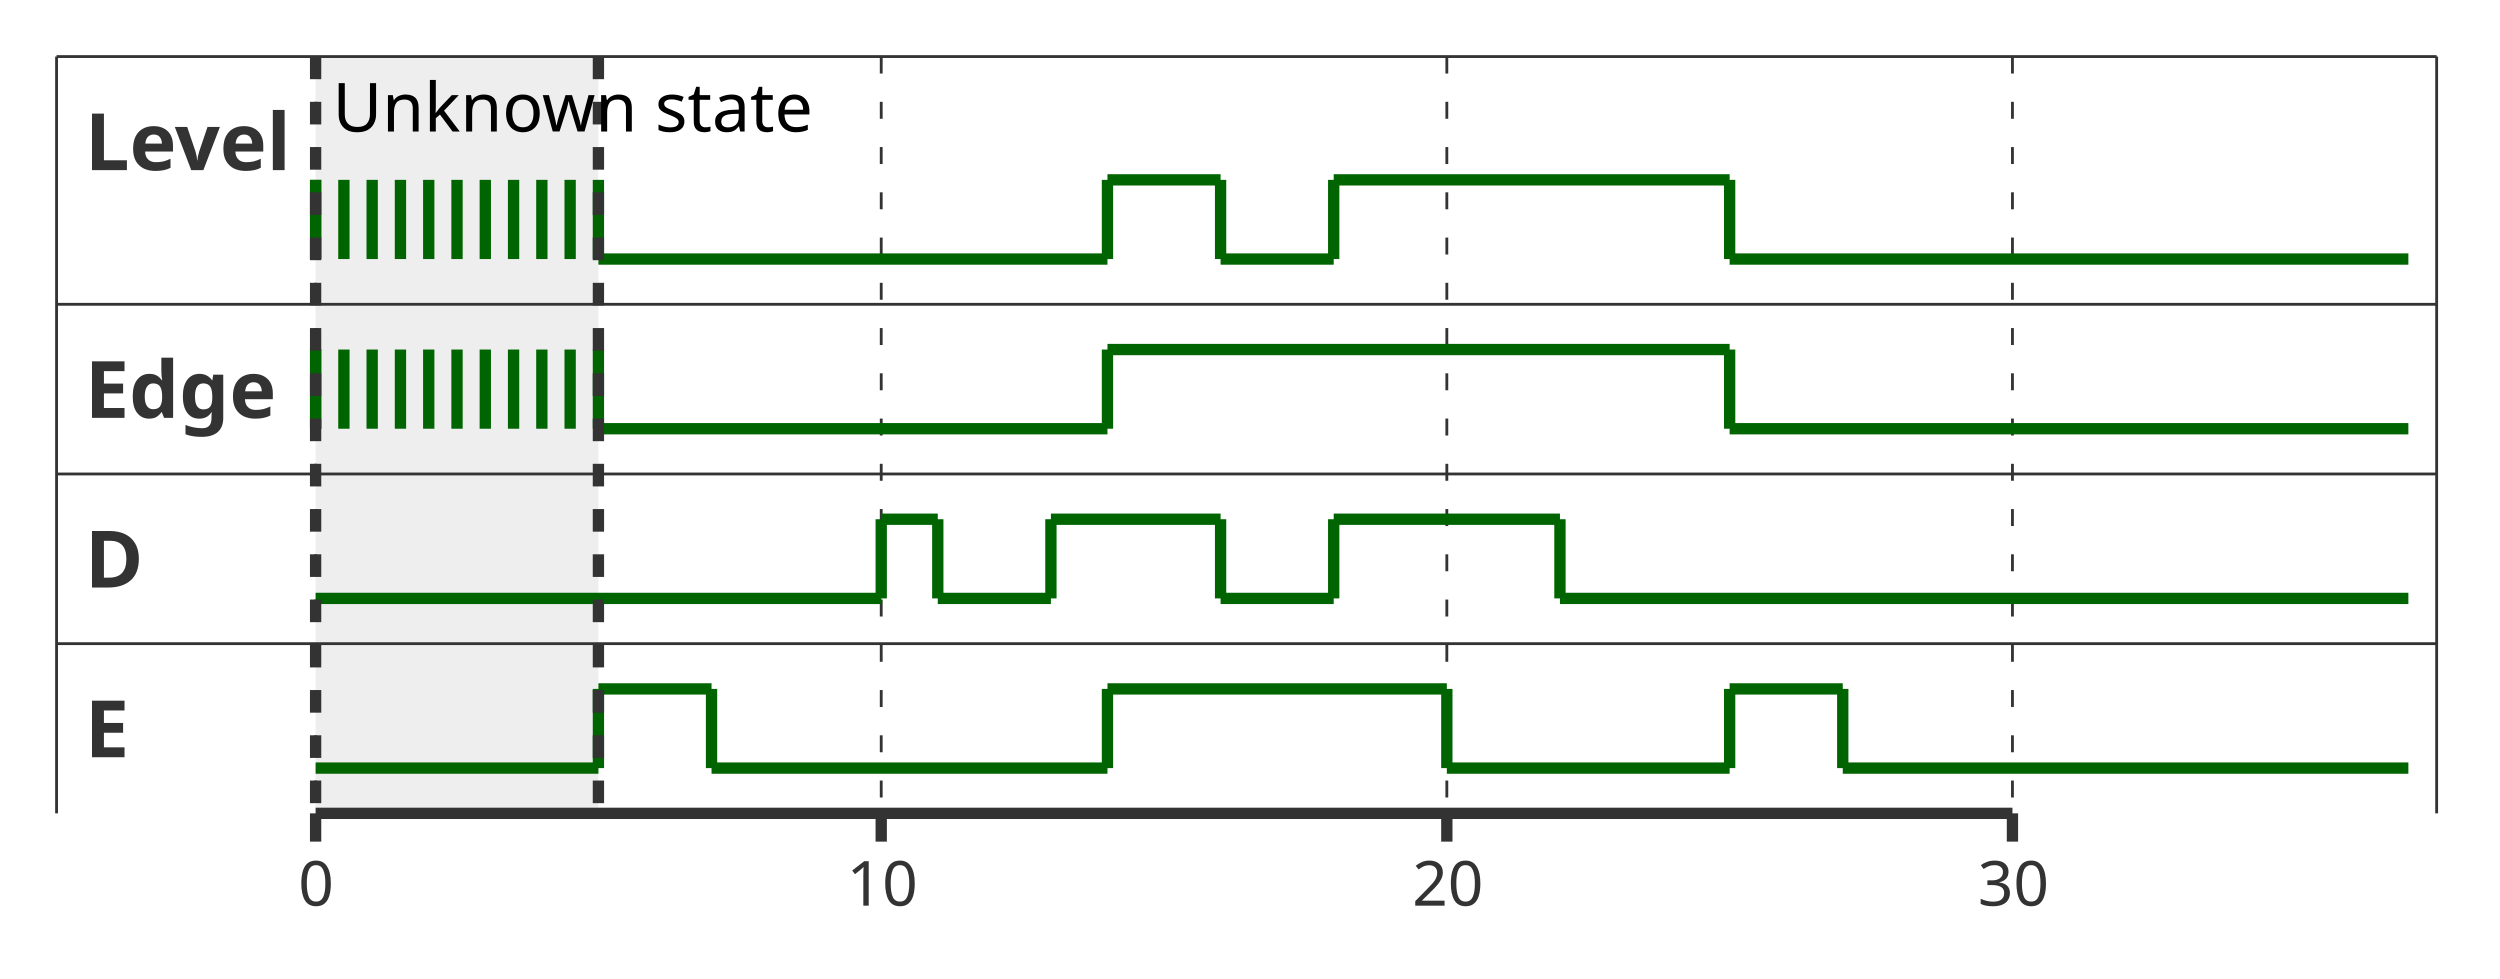
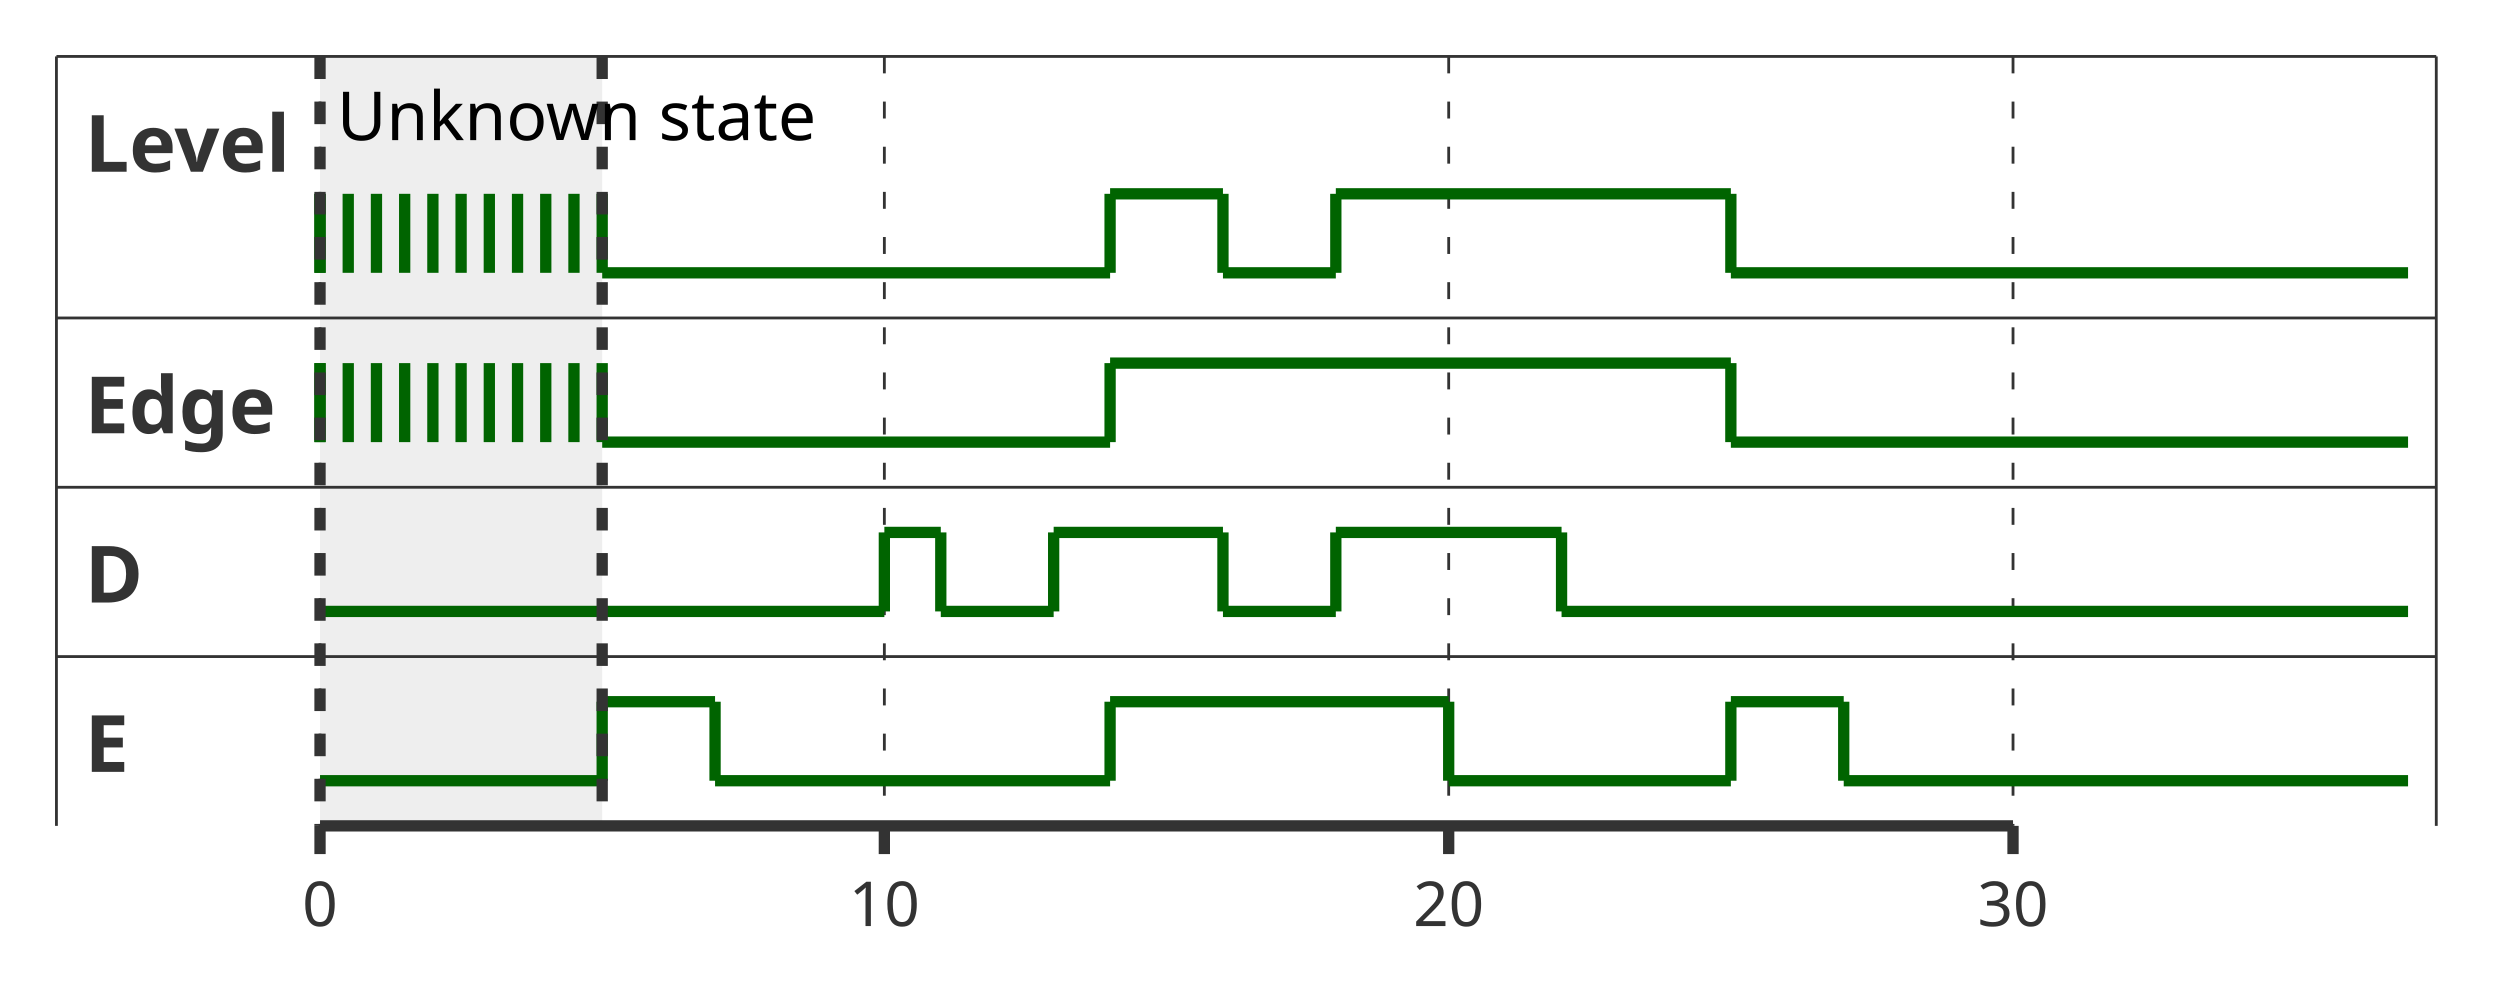
- <svg xmlns="http://www.w3.org/2000/svg" contentStyleType="text/css" height="173px" preserveAspectRatio="none" style="width:442px;height:173px;background:#FFFFFF;" version="1.1" viewBox="0 0 442 173" width="442px" zoomAndPan="magnify">
+ <svg xmlns="http://www.w3.org/2000/svg" contentStyleType="text/css" height="177px" preserveAspectRatio="none" style="width:443px;height:177px;background:#FFFFFF;" version="1.1" viewBox="0 0 443 177" width="443px" zoomAndPan="magnify">
  <defs />
  <g>
-     <line style="stroke:#333333;stroke-width:0.5;" x1="10" x2="10" y1="10" y2="143.799" />
-     <line style="stroke:#333333;stroke-width:0.5;" x1="430.8" x2="430.8" y1="10" y2="143.799" />
-     <rect fill="#EEEEEE" height="133.799" style="stroke:none;stroke-width:1.0;" width="50" x="55.8" y="10" />
-     <line style="stroke:#333333;stroke-width:0.5;stroke-dasharray:3.0,5.0;" x1="55.8" x2="55.8" y1="10" y2="143.799" />
-     <line style="stroke:#333333;stroke-width:0.5;stroke-dasharray:3.0,5.0;" x1="155.8" x2="155.8" y1="10" y2="143.799" />
-     <line style="stroke:#333333;stroke-width:0.5;stroke-dasharray:3.0,5.0;" x1="255.8" x2="255.8" y1="10" y2="143.799" />
-     <line style="stroke:#333333;stroke-width:0.5;stroke-dasharray:3.0,5.0;" x1="355.8" x2="355.8" y1="10" y2="143.799" />
-     <line style="stroke:#333333;stroke-width:0.5;" x1="10" x2="430.8" y1="10" y2="10" />
-     <text fill="#333333" font-family="sans-serif" font-size="14" font-weight="bold" lengthAdjust="spacing" textLength="35.8" x="15" y="30.082">Level</text>
-     <line style="stroke:#006400;stroke-width:2.0;" x1="55.8" x2="55.8" y1="45.799" y2="45.799" />
-     <line style="stroke:#006400;stroke-width:2.0;" x1="55.8" x2="55.8" y1="31.799" y2="45.799" />
-     <line style="stroke:#006400;stroke-width:2.0;" x1="55.8" x2="55.8" y1="31.799" y2="45.799" />
-     <line style="stroke:#006400;stroke-width:2.0;" x1="60.8" x2="60.8" y1="31.799" y2="45.799" />
-     <line style="stroke:#006400;stroke-width:2.0;" x1="65.8" x2="65.8" y1="31.799" y2="45.799" />
-     <line style="stroke:#006400;stroke-width:2.0;" x1="70.8" x2="70.8" y1="31.799" y2="45.799" />
-     <line style="stroke:#006400;stroke-width:2.0;" x1="75.8" x2="75.8" y1="31.799" y2="45.799" />
-     <line style="stroke:#006400;stroke-width:2.0;" x1="80.8" x2="80.8" y1="31.799" y2="45.799" />
-     <line style="stroke:#006400;stroke-width:2.0;" x1="85.8" x2="85.8" y1="31.799" y2="45.799" />
-     <line style="stroke:#006400;stroke-width:2.0;" x1="90.8" x2="90.8" y1="31.799" y2="45.799" />
-     <line style="stroke:#006400;stroke-width:2.0;" x1="95.8" x2="95.8" y1="31.799" y2="45.799" />
-     <line style="stroke:#006400;stroke-width:2.0;" x1="100.8" x2="100.8" y1="31.799" y2="45.799" />
-     <line style="stroke:#006400;stroke-width:2.0;" x1="105.8" x2="105.8" y1="31.799" y2="45.799" />
-     <line style="stroke:#006400;stroke-width:2.0;" x1="105.8" x2="195.8" y1="45.799" y2="45.799" />
-     <line style="stroke:#006400;stroke-width:2.0;" x1="195.8" x2="195.8" y1="31.799" y2="45.799" />
-     <line style="stroke:#006400;stroke-width:2.0;" x1="195.8" x2="215.8" y1="31.799" y2="31.799" />
-     <line style="stroke:#006400;stroke-width:2.0;" x1="215.8" x2="215.8" y1="31.799" y2="45.799" />
-     <line style="stroke:#006400;stroke-width:2.0;" x1="215.8" x2="235.8" y1="45.799" y2="45.799" />
-     <line style="stroke:#006400;stroke-width:2.0;" x1="235.8" x2="235.8" y1="31.799" y2="45.799" />
-     <line style="stroke:#006400;stroke-width:2.0;" x1="235.8" x2="305.8" y1="31.799" y2="31.799" />
-     <line style="stroke:#006400;stroke-width:2.0;" x1="305.8" x2="305.8" y1="31.799" y2="45.799" />
-     <line style="stroke:#006400;stroke-width:2.0;" x1="305.8" x2="425.8" y1="45.799" y2="45.799" />
-     <line style="stroke:#333333;stroke-width:0.5;" x1="10" x2="430.8" y1="53.799" y2="53.799" />
-     <text fill="#333333" font-family="sans-serif" font-size="14" font-weight="bold" lengthAdjust="spacing" textLength="34.227" x="15" y="73.881">Edge</text>
-     <line style="stroke:#006400;stroke-width:2.0;" x1="55.8" x2="55.8" y1="75.799" y2="75.799" />
-     <line style="stroke:#006400;stroke-width:2.0;" x1="55.8" x2="55.8" y1="61.799" y2="75.799" />
-     <line style="stroke:#006400;stroke-width:2.0;" x1="55.8" x2="55.8" y1="61.799" y2="75.799" />
-     <line style="stroke:#006400;stroke-width:2.0;" x1="60.8" x2="60.8" y1="61.799" y2="75.799" />
-     <line style="stroke:#006400;stroke-width:2.0;" x1="65.8" x2="65.8" y1="61.799" y2="75.799" />
-     <line style="stroke:#006400;stroke-width:2.0;" x1="70.8" x2="70.8" y1="61.799" y2="75.799" />
-     <line style="stroke:#006400;stroke-width:2.0;" x1="75.8" x2="75.8" y1="61.799" y2="75.799" />
-     <line style="stroke:#006400;stroke-width:2.0;" x1="80.8" x2="80.8" y1="61.799" y2="75.799" />
-     <line style="stroke:#006400;stroke-width:2.0;" x1="85.8" x2="85.8" y1="61.799" y2="75.799" />
-     <line style="stroke:#006400;stroke-width:2.0;" x1="90.8" x2="90.8" y1="61.799" y2="75.799" />
-     <line style="stroke:#006400;stroke-width:2.0;" x1="95.8" x2="95.8" y1="61.799" y2="75.799" />
-     <line style="stroke:#006400;stroke-width:2.0;" x1="100.8" x2="100.8" y1="61.799" y2="75.799" />
-     <line style="stroke:#006400;stroke-width:2.0;" x1="105.8" x2="105.8" y1="61.799" y2="75.799" />
-     <line style="stroke:#006400;stroke-width:2.0;" x1="105.8" x2="195.8" y1="75.799" y2="75.799" />
-     <line style="stroke:#006400;stroke-width:2.0;" x1="195.8" x2="195.8" y1="61.799" y2="75.799" />
-     <line style="stroke:#006400;stroke-width:2.0;" x1="195.8" x2="305.8" y1="61.799" y2="61.799" />
-     <line style="stroke:#006400;stroke-width:2.0;" x1="305.8" x2="305.8" y1="61.799" y2="75.799" />
-     <line style="stroke:#006400;stroke-width:2.0;" x1="305.8" x2="425.8" y1="75.799" y2="75.799" />
-     <line style="stroke:#333333;stroke-width:0.5;" x1="10" x2="430.8" y1="83.799" y2="83.799" />
-     <text fill="#333333" font-family="sans-serif" font-size="14" font-weight="bold" lengthAdjust="spacing" textLength="10.11" x="15" y="103.881">D</text>
-     <line style="stroke:#006400;stroke-width:2.0;" x1="55.8" x2="55.8" y1="105.799" y2="105.799" />
-     <line style="stroke:#006400;stroke-width:2.0;" x1="55.8" x2="155.8" y1="105.799" y2="105.799" />
-     <line style="stroke:#006400;stroke-width:2.0;" x1="155.8" x2="155.8" y1="91.799" y2="105.799" />
-     <line style="stroke:#006400;stroke-width:2.0;" x1="155.8" x2="165.8" y1="91.799" y2="91.799" />
-     <line style="stroke:#006400;stroke-width:2.0;" x1="165.8" x2="165.8" y1="91.799" y2="105.799" />
-     <line style="stroke:#006400;stroke-width:2.0;" x1="165.8" x2="185.8" y1="105.799" y2="105.799" />
-     <line style="stroke:#006400;stroke-width:2.0;" x1="185.8" x2="185.8" y1="91.799" y2="105.799" />
-     <line style="stroke:#006400;stroke-width:2.0;" x1="185.8" x2="215.8" y1="91.799" y2="91.799" />
-     <line style="stroke:#006400;stroke-width:2.0;" x1="215.8" x2="215.8" y1="91.799" y2="105.799" />
-     <line style="stroke:#006400;stroke-width:2.0;" x1="215.8" x2="235.8" y1="105.799" y2="105.799" />
-     <line style="stroke:#006400;stroke-width:2.0;" x1="235.8" x2="235.8" y1="91.799" y2="105.799" />
-     <line style="stroke:#006400;stroke-width:2.0;" x1="235.8" x2="275.8" y1="91.799" y2="91.799" />
-     <line style="stroke:#006400;stroke-width:2.0;" x1="275.8" x2="275.8" y1="91.799" y2="105.799" />
-     <line style="stroke:#006400;stroke-width:2.0;" x1="275.8" x2="425.8" y1="105.799" y2="105.799" />
-     <line style="stroke:#333333;stroke-width:0.5;" x1="10" x2="430.8" y1="113.799" y2="113.799" />
-     <text fill="#333333" font-family="sans-serif" font-size="14" font-weight="bold" lengthAdjust="spacing" textLength="9.338" x="15" y="133.881">E</text>
-     <line style="stroke:#006400;stroke-width:2.0;" x1="55.8" x2="55.8" y1="135.799" y2="135.799" />
-     <line style="stroke:#006400;stroke-width:2.0;" x1="55.8" x2="105.8" y1="135.799" y2="135.799" />
-     <line style="stroke:#006400;stroke-width:2.0;" x1="105.8" x2="105.8" y1="121.799" y2="135.799" />
-     <line style="stroke:#006400;stroke-width:2.0;" x1="105.8" x2="125.8" y1="121.799" y2="121.799" />
-     <line style="stroke:#006400;stroke-width:2.0;" x1="125.8" x2="125.8" y1="121.799" y2="135.799" />
-     <line style="stroke:#006400;stroke-width:2.0;" x1="125.8" x2="195.8" y1="135.799" y2="135.799" />
-     <line style="stroke:#006400;stroke-width:2.0;" x1="195.8" x2="195.8" y1="121.799" y2="135.799" />
-     <line style="stroke:#006400;stroke-width:2.0;" x1="195.8" x2="255.8" y1="121.799" y2="121.799" />
-     <line style="stroke:#006400;stroke-width:2.0;" x1="255.8" x2="255.8" y1="121.799" y2="135.799" />
-     <line style="stroke:#006400;stroke-width:2.0;" x1="255.8" x2="305.8" y1="135.799" y2="135.799" />
-     <line style="stroke:#006400;stroke-width:2.0;" x1="305.8" x2="305.8" y1="121.799" y2="135.799" />
-     <line style="stroke:#006400;stroke-width:2.0;" x1="305.8" x2="325.8" y1="121.799" y2="121.799" />
-     <line style="stroke:#006400;stroke-width:2.0;" x1="325.8" x2="325.8" y1="121.799" y2="135.799" />
-     <line style="stroke:#006400;stroke-width:2.0;" x1="325.8" x2="425.8" y1="135.799" y2="135.799" />
-     <line style="stroke:#333333;stroke-width:2.0;" x1="55.8" x2="55.8" y1="143.799" y2="148.799" />
-     <line style="stroke:#333333;stroke-width:2.0;" x1="155.8" x2="155.8" y1="143.799" y2="148.799" />
-     <line style="stroke:#333333;stroke-width:2.0;" x1="255.8" x2="255.8" y1="143.799" y2="148.799" />
-     <line style="stroke:#333333;stroke-width:2.0;" x1="355.8" x2="355.8" y1="143.799" y2="148.799" />
-     <line style="stroke:#333333;stroke-width:2.0;" x1="55.8" x2="355.8" y1="143.799" y2="143.799" />
-     <text fill="#333333" font-family="sans-serif" font-size="11" lengthAdjust="spacing" textLength="6.118" x="52.741" y="160.117">0</text>
-     <text fill="#333333" font-family="sans-serif" font-size="11" lengthAdjust="spacing" textLength="12.235" x="149.682" y="160.117">10</text>
-     <text fill="#333333" font-family="sans-serif" font-size="11" lengthAdjust="spacing" textLength="12.235" x="249.682" y="160.117">20</text>
-     <text fill="#333333" font-family="sans-serif" font-size="11" lengthAdjust="spacing" textLength="12.235" x="349.682" y="160.117">30</text>
-     <line style="stroke:#333333;stroke-width:2.0;stroke-dasharray:4.0,4.0;" x1="55.8" x2="55.8" y1="10" y2="143.799" />
-     <line style="stroke:#333333;stroke-width:2.0;stroke-dasharray:4.0,4.0;" x1="105.8" x2="105.8" y1="10" y2="143.799" />
-     <text fill="#000000" font-family="sans-serif" font-size="12" lengthAdjust="spacing" textLength="79.377" x="58.8" y="23.256">Unknown state</text>
+     <line style="stroke:#333333;stroke-width:0.5;" x1="10" x2="10" y1="10" y2="146.344" />
+     <line style="stroke:#333333;stroke-width:0.5;" x1="431.708" x2="431.708" y1="10" y2="146.344" />
+     <rect fill="#EEEEEE" height="136.344" style="stroke:none;stroke-width:1.0;" width="50" x="56.708" y="10" />
+     <line style="stroke:#333333;stroke-width:0.5;stroke-dasharray:3.0,5.0;" x1="56.708" x2="56.708" y1="10" y2="146.344" />
+     <line style="stroke:#333333;stroke-width:0.5;stroke-dasharray:3.0,5.0;" x1="156.708" x2="156.708" y1="10" y2="146.344" />
+     <line style="stroke:#333333;stroke-width:0.5;stroke-dasharray:3.0,5.0;" x1="256.708" x2="256.708" y1="10" y2="146.344" />
+     <line style="stroke:#333333;stroke-width:0.5;stroke-dasharray:3.0,5.0;" x1="356.708" x2="356.708" y1="10" y2="146.344" />
+     <line style="stroke:#333333;stroke-width:0.5;" x1="10" x2="431.708" y1="10" y2="10" />
+     <text fill="#333333" font-family="sans-serif" font-size="14" font-weight="bold" lengthAdjust="spacing" textLength="36.708" x="15" y="30.432">Level</text>
+     <line style="stroke:#006400;stroke-width:2.0;" x1="56.708" x2="56.708" y1="48.344" y2="48.344" />
+     <line style="stroke:#006400;stroke-width:2.0;" x1="56.708" x2="56.708" y1="34.344" y2="48.344" />
+     <line style="stroke:#006400;stroke-width:2.0;" x1="56.708" x2="56.708" y1="34.344" y2="48.344" />
+     <line style="stroke:#006400;stroke-width:2.0;" x1="61.708" x2="61.708" y1="34.344" y2="48.344" />
+     <line style="stroke:#006400;stroke-width:2.0;" x1="66.708" x2="66.708" y1="34.344" y2="48.344" />
+     <line style="stroke:#006400;stroke-width:2.0;" x1="71.708" x2="71.708" y1="34.344" y2="48.344" />
+     <line style="stroke:#006400;stroke-width:2.0;" x1="76.708" x2="76.708" y1="34.344" y2="48.344" />
+     <line style="stroke:#006400;stroke-width:2.0;" x1="81.708" x2="81.708" y1="34.344" y2="48.344" />
+     <line style="stroke:#006400;stroke-width:2.0;" x1="86.708" x2="86.708" y1="34.344" y2="48.344" />
+     <line style="stroke:#006400;stroke-width:2.0;" x1="91.708" x2="91.708" y1="34.344" y2="48.344" />
+     <line style="stroke:#006400;stroke-width:2.0;" x1="96.708" x2="96.708" y1="34.344" y2="48.344" />
+     <line style="stroke:#006400;stroke-width:2.0;" x1="101.708" x2="101.708" y1="34.344" y2="48.344" />
+     <line style="stroke:#006400;stroke-width:2.0;" x1="106.708" x2="106.708" y1="34.344" y2="48.344" />
+     <line style="stroke:#006400;stroke-width:2.0;" x1="106.708" x2="196.708" y1="48.344" y2="48.344" />
+     <line style="stroke:#006400;stroke-width:2.0;" x1="196.708" x2="196.708" y1="34.344" y2="48.344" />
+     <line style="stroke:#006400;stroke-width:2.0;" x1="196.708" x2="216.708" y1="34.344" y2="34.344" />
+     <line style="stroke:#006400;stroke-width:2.0;" x1="216.708" x2="216.708" y1="34.344" y2="48.344" />
+     <line style="stroke:#006400;stroke-width:2.0;" x1="216.708" x2="236.708" y1="48.344" y2="48.344" />
+     <line style="stroke:#006400;stroke-width:2.0;" x1="236.708" x2="236.708" y1="34.344" y2="48.344" />
+     <line style="stroke:#006400;stroke-width:2.0;" x1="236.708" x2="306.708" y1="34.344" y2="34.344" />
+     <line style="stroke:#006400;stroke-width:2.0;" x1="306.708" x2="306.708" y1="34.344" y2="48.344" />
+     <line style="stroke:#006400;stroke-width:2.0;" x1="306.708" x2="426.708" y1="48.344" y2="48.344" />
+     <line style="stroke:#333333;stroke-width:0.5;" x1="10" x2="431.708" y1="56.344" y2="56.344" />
+     <text fill="#333333" font-family="sans-serif" font-size="14" font-weight="bold" lengthAdjust="spacing" textLength="33.894" x="15" y="76.776">Edge</text>
+     <line style="stroke:#006400;stroke-width:2.0;" x1="56.708" x2="56.708" y1="78.344" y2="78.344" />
+     <line style="stroke:#006400;stroke-width:2.0;" x1="56.708" x2="56.708" y1="64.344" y2="78.344" />
+     <line style="stroke:#006400;stroke-width:2.0;" x1="56.708" x2="56.708" y1="64.344" y2="78.344" />
+     <line style="stroke:#006400;stroke-width:2.0;" x1="61.708" x2="61.708" y1="64.344" y2="78.344" />
+     <line style="stroke:#006400;stroke-width:2.0;" x1="66.708" x2="66.708" y1="64.344" y2="78.344" />
+     <line style="stroke:#006400;stroke-width:2.0;" x1="71.708" x2="71.708" y1="64.344" y2="78.344" />
+     <line style="stroke:#006400;stroke-width:2.0;" x1="76.708" x2="76.708" y1="64.344" y2="78.344" />
+     <line style="stroke:#006400;stroke-width:2.0;" x1="81.708" x2="81.708" y1="64.344" y2="78.344" />
+     <line style="stroke:#006400;stroke-width:2.0;" x1="86.708" x2="86.708" y1="64.344" y2="78.344" />
+     <line style="stroke:#006400;stroke-width:2.0;" x1="91.708" x2="91.708" y1="64.344" y2="78.344" />
+     <line style="stroke:#006400;stroke-width:2.0;" x1="96.708" x2="96.708" y1="64.344" y2="78.344" />
+     <line style="stroke:#006400;stroke-width:2.0;" x1="101.708" x2="101.708" y1="64.344" y2="78.344" />
+     <line style="stroke:#006400;stroke-width:2.0;" x1="106.708" x2="106.708" y1="64.344" y2="78.344" />
+     <line style="stroke:#006400;stroke-width:2.0;" x1="106.708" x2="196.708" y1="78.344" y2="78.344" />
+     <line style="stroke:#006400;stroke-width:2.0;" x1="196.708" x2="196.708" y1="64.344" y2="78.344" />
+     <line style="stroke:#006400;stroke-width:2.0;" x1="196.708" x2="306.708" y1="64.344" y2="64.344" />
+     <line style="stroke:#006400;stroke-width:2.0;" x1="306.708" x2="306.708" y1="64.344" y2="78.344" />
+     <line style="stroke:#006400;stroke-width:2.0;" x1="306.708" x2="426.708" y1="78.344" y2="78.344" />
+     <line style="stroke:#333333;stroke-width:0.5;" x1="10" x2="431.708" y1="86.344" y2="86.344" />
+     <text fill="#333333" font-family="sans-serif" font-size="14" font-weight="bold" lengthAdjust="spacing" textLength="10.248" x="15" y="106.776">D</text>
+     <line style="stroke:#006400;stroke-width:2.0;" x1="56.708" x2="56.708" y1="108.344" y2="108.344" />
+     <line style="stroke:#006400;stroke-width:2.0;" x1="56.708" x2="156.708" y1="108.344" y2="108.344" />
+     <line style="stroke:#006400;stroke-width:2.0;" x1="156.708" x2="156.708" y1="94.344" y2="108.344" />
+     <line style="stroke:#006400;stroke-width:2.0;" x1="156.708" x2="166.708" y1="94.344" y2="94.344" />
+     <line style="stroke:#006400;stroke-width:2.0;" x1="166.708" x2="166.708" y1="94.344" y2="108.344" />
+     <line style="stroke:#006400;stroke-width:2.0;" x1="166.708" x2="186.708" y1="108.344" y2="108.344" />
+     <line style="stroke:#006400;stroke-width:2.0;" x1="186.708" x2="186.708" y1="94.344" y2="108.344" />
+     <line style="stroke:#006400;stroke-width:2.0;" x1="186.708" x2="216.708" y1="94.344" y2="94.344" />
+     <line style="stroke:#006400;stroke-width:2.0;" x1="216.708" x2="216.708" y1="94.344" y2="108.344" />
+     <line style="stroke:#006400;stroke-width:2.0;" x1="216.708" x2="236.708" y1="108.344" y2="108.344" />
+     <line style="stroke:#006400;stroke-width:2.0;" x1="236.708" x2="236.708" y1="94.344" y2="108.344" />
+     <line style="stroke:#006400;stroke-width:2.0;" x1="236.708" x2="276.708" y1="94.344" y2="94.344" />
+     <line style="stroke:#006400;stroke-width:2.0;" x1="276.708" x2="276.708" y1="94.344" y2="108.344" />
+     <line style="stroke:#006400;stroke-width:2.0;" x1="276.708" x2="426.708" y1="108.344" y2="108.344" />
+     <line style="stroke:#333333;stroke-width:0.5;" x1="10" x2="431.708" y1="116.344" y2="116.344" />
+     <text fill="#333333" font-family="sans-serif" font-size="14" font-weight="bold" lengthAdjust="spacing" textLength="7.84" x="15" y="136.776">E</text>
+     <line style="stroke:#006400;stroke-width:2.0;" x1="56.708" x2="56.708" y1="138.344" y2="138.344" />
+     <line style="stroke:#006400;stroke-width:2.0;" x1="56.708" x2="106.708" y1="138.344" y2="138.344" />
+     <line style="stroke:#006400;stroke-width:2.0;" x1="106.708" x2="106.708" y1="124.344" y2="138.344" />
+     <line style="stroke:#006400;stroke-width:2.0;" x1="106.708" x2="126.708" y1="124.344" y2="124.344" />
+     <line style="stroke:#006400;stroke-width:2.0;" x1="126.708" x2="126.708" y1="124.344" y2="138.344" />
+     <line style="stroke:#006400;stroke-width:2.0;" x1="126.708" x2="196.708" y1="138.344" y2="138.344" />
+     <line style="stroke:#006400;stroke-width:2.0;" x1="196.708" x2="196.708" y1="124.344" y2="138.344" />
+     <line style="stroke:#006400;stroke-width:2.0;" x1="196.708" x2="256.708" y1="124.344" y2="124.344" />
+     <line style="stroke:#006400;stroke-width:2.0;" x1="256.708" x2="256.708" y1="124.344" y2="138.344" />
+     <line style="stroke:#006400;stroke-width:2.0;" x1="256.708" x2="306.708" y1="138.344" y2="138.344" />
+     <line style="stroke:#006400;stroke-width:2.0;" x1="306.708" x2="306.708" y1="124.344" y2="138.344" />
+     <line style="stroke:#006400;stroke-width:2.0;" x1="306.708" x2="326.708" y1="124.344" y2="124.344" />
+     <line style="stroke:#006400;stroke-width:2.0;" x1="326.708" x2="326.708" y1="124.344" y2="138.344" />
+     <line style="stroke:#006400;stroke-width:2.0;" x1="326.708" x2="426.708" y1="138.344" y2="138.344" />
+     <line style="stroke:#333333;stroke-width:2.0;" x1="56.708" x2="56.708" y1="146.344" y2="151.344" />
+     <line style="stroke:#333333;stroke-width:2.0;" x1="156.708" x2="156.708" y1="146.344" y2="151.344" />
+     <line style="stroke:#333333;stroke-width:2.0;" x1="256.708" x2="256.708" y1="146.344" y2="151.344" />
+     <line style="stroke:#333333;stroke-width:2.0;" x1="356.708" x2="356.708" y1="146.344" y2="151.344" />
+     <line style="stroke:#333333;stroke-width:2.0;" x1="56.708" x2="356.708" y1="146.344" y2="146.344" />
+     <text fill="#333333" font-family="sans-serif" font-size="11" lengthAdjust="spacing" textLength="6.292" x="53.562" y="164.103">0</text>
+     <text fill="#333333" font-family="sans-serif" font-size="11" lengthAdjust="spacing" textLength="12.584" x="150.416" y="164.103">10</text>
+     <text fill="#333333" font-family="sans-serif" font-size="11" lengthAdjust="spacing" textLength="12.584" x="250.416" y="164.103">20</text>
+     <text fill="#333333" font-family="sans-serif" font-size="11" lengthAdjust="spacing" textLength="12.584" x="350.416" y="164.103">30</text>
+     <line style="stroke:#333333;stroke-width:2.0;stroke-dasharray:4.0,4.0;" x1="56.708" x2="56.708" y1="10" y2="146.344" />
+     <line style="stroke:#333333;stroke-width:2.0;stroke-dasharray:4.0,4.0;" x1="106.708" x2="106.708" y1="10" y2="146.344" />
+     <text fill="#000000" font-family="sans-serif" font-size="12" lengthAdjust="spacing" textLength="85.153" x="59.708" y="24.828">Unknown state</text>
  </g>
</svg>
